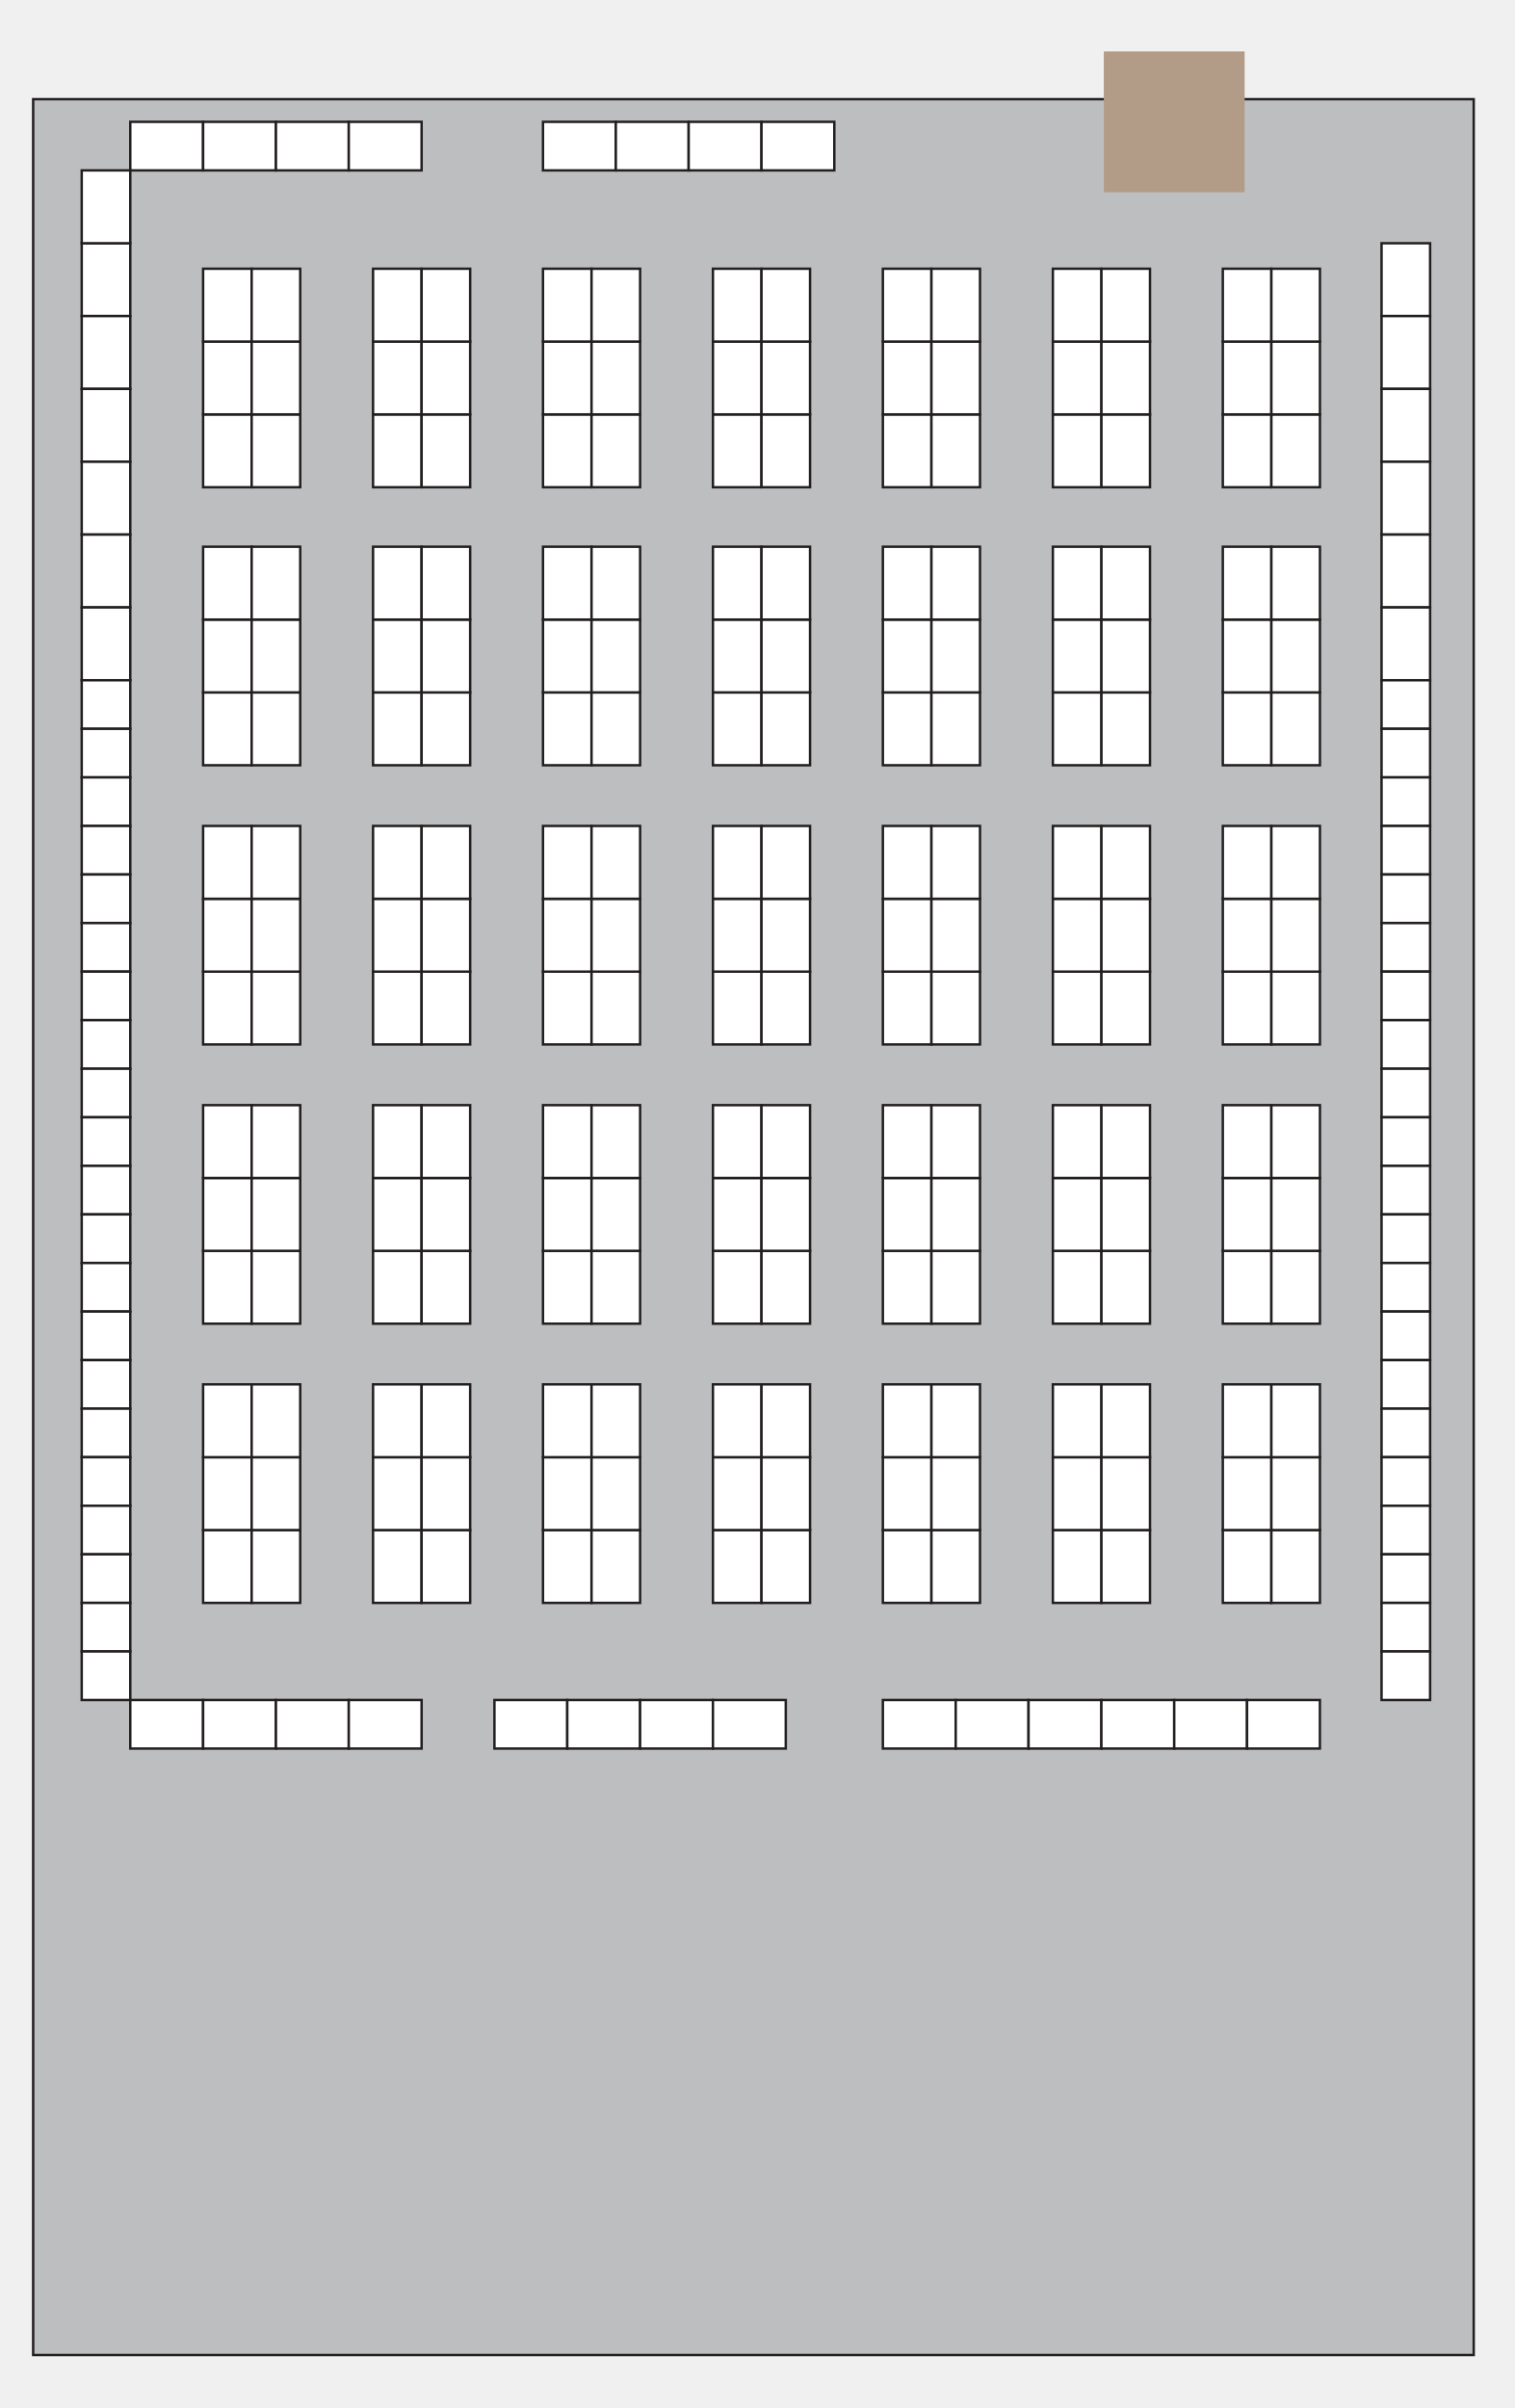
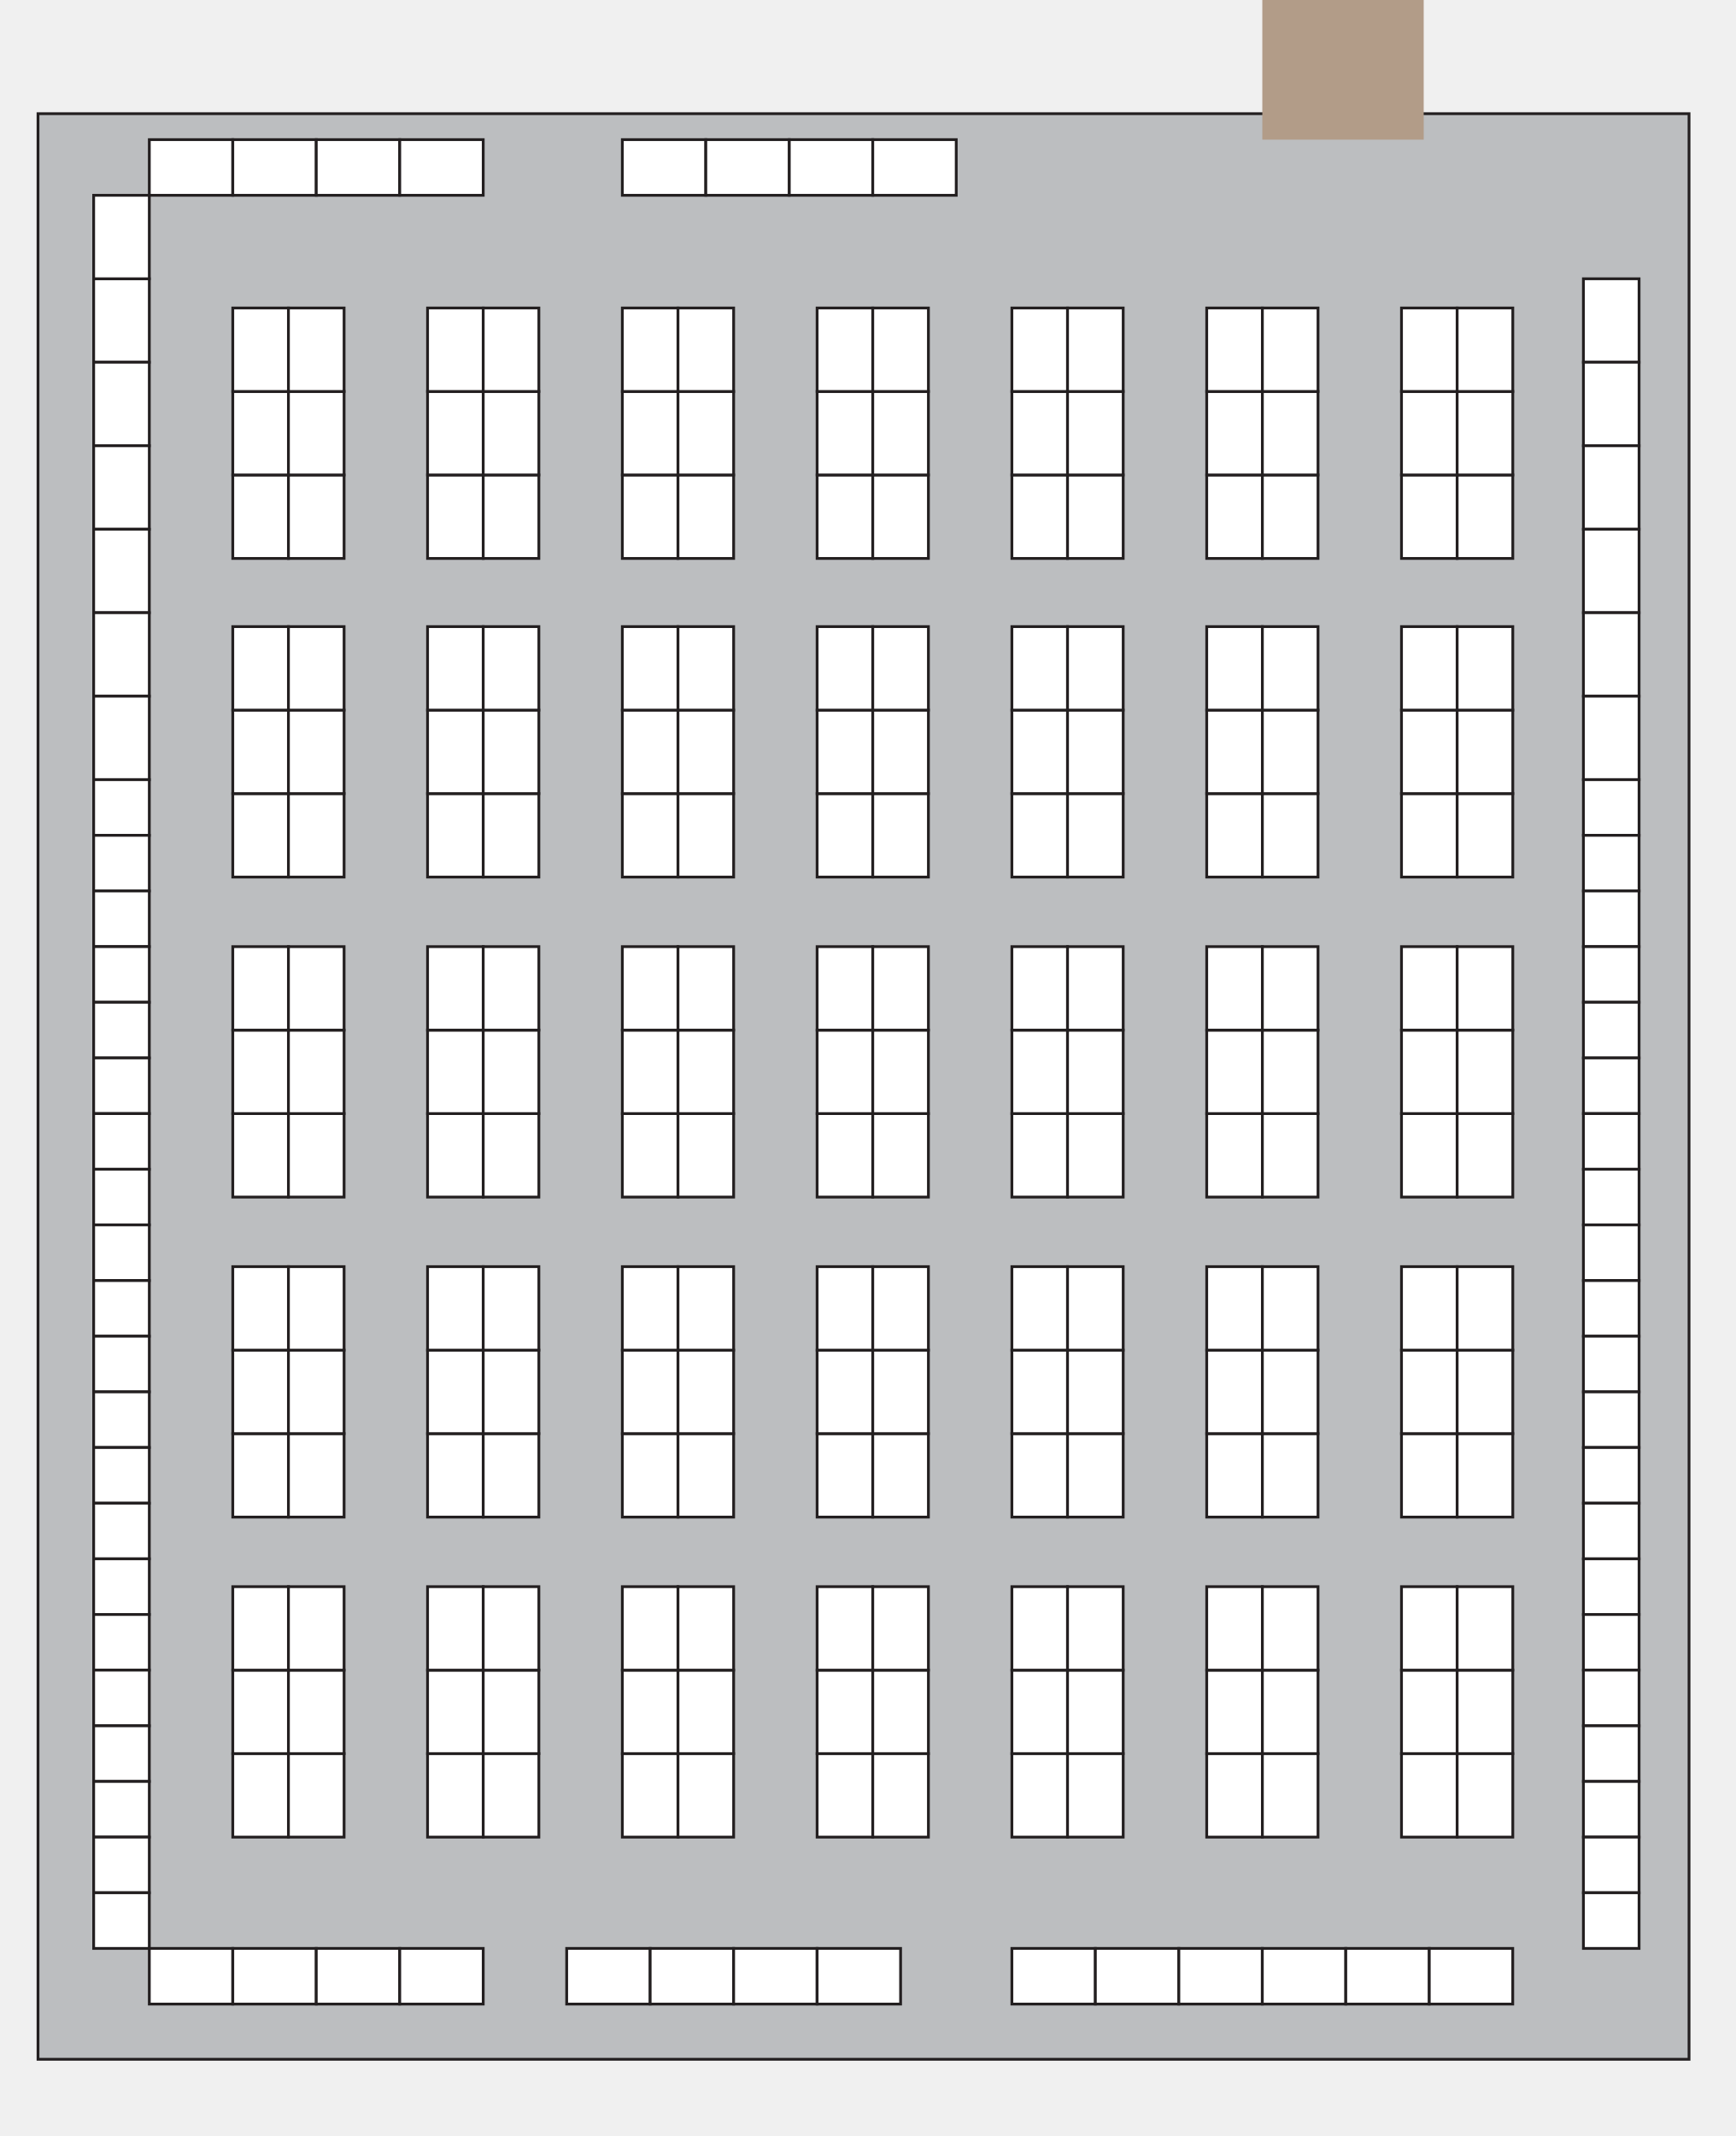
- <svg xmlns="http://www.w3.org/2000/svg" viewBox="0 0 623.87 991.78">
+ <svg xmlns="http://www.w3.org/2000/svg" viewBox="0 0 623.87 767.59">
  <defs>
    <style>
      .cls-1 {
        fill: #bcbec0;
      }

      .cls-1, .cls-2 {
        stroke: #231f20;
        stroke-miterlimit: 10;
      }

      .cls-2 {
        fill: #fff;
      }

      .cls-3 {
        fill: #b29c88;
      }
    </style>
  </defs>
  <g id="BG">
-     <rect class="cls-1" x="13.66" y="40.85" width="593.36" height="929.11" />
+     <rect class="cls-1" x="13.66" y="40.85" width="593.36" height="699.17" />
  </g>
  <g id="Booths">
-     <rect class="cls-2" x="33.66" y="100.18" width="20" height="30" />
-     <rect class="cls-2" x="33.66" y="130.18" width="20" height="30" />
-     <rect class="cls-2" x="33.66" y="160.18" width="20" height="30" />
-     <rect class="cls-2" x="33.66" y="190.18" width="20" height="30" />
-     <rect class="cls-2" x="33.66" y="220.18" width="20" height="30" />
-     <rect class="cls-2" x="33.66" y="250.18" width="20" height="30" />
-     <rect class="cls-2" x="33.66" y="280.18" width="20" height="20" />
-     <rect class="cls-2" x="33.66" y="300.18" width="20" height="20" />
-     <rect class="cls-2" x="33.66" y="320.18" width="20" height="20" />
-     <rect class="cls-2" x="33.66" y="340.18" width="20" height="20" />
-     <rect class="cls-2" x="33.66" y="360.18" width="20" height="20" />
-     <rect class="cls-2" x="33.66" y="380.18" width="20" height="20" />
-     <rect class="cls-2" x="33.66" y="400.18" width="20" height="20" />
-     <rect class="cls-2" x="33.66" y="420.18" width="20" height="20" />
-     <rect class="cls-2" x="33.66" y="440.18" width="20" height="20" />
-     <rect class="cls-2" x="33.66" y="460.18" width="20" height="20" />
-     <rect class="cls-2" x="33.66" y="480.18" width="20" height="20" />
-     <rect class="cls-2" x="33.66" y="500.18" width="20" height="20" />
-     <rect class="cls-2" x="33.66" y="520.18" width="20" height="20" />
-     <rect class="cls-2" x="33.66" y="540.18" width="20" height="20" />
-     <rect class="cls-2" x="33.66" y="560.18" width="20" height="20" />
-     <rect class="cls-2" x="33.66" y="580.18" width="20" height="20" />
-     <rect class="cls-2" x="33.66" y="600.18" width="20" height="20" />
-     <rect class="cls-2" x="33.66" y="620.18" width="20" height="20" />
-     <rect class="cls-2" x="33.66" y="640.18" width="20" height="20" />
-     <rect class="cls-2" x="33.66" y="660.18" width="20" height="20" />
-     <rect class="cls-2" x="33.66" y="680.18" width="20" height="20" />
-     <rect class="cls-2" x="53.66" y="50.18" width="30" height="20" />
-     <rect class="cls-2" x="83.66" y="50.18" width="30" height="20" />
-     <rect class="cls-2" x="113.66" y="50.18" width="30" height="20" />
-     <rect class="cls-2" x="143.66" y="50.18" width="30" height="20" />
-     <rect class="cls-2" x="83.66" y="630.18" width="20" height="30" />
-     <rect class="cls-2" x="53.66" y="700.18" width="30" height="20" />
-     <rect class="cls-2" x="83.66" y="700.18" width="30" height="20" />
-     <rect class="cls-2" x="113.66" y="700.18" width="30" height="20" />
-     <rect class="cls-2" x="143.66" y="700.18" width="30" height="20" />
-     <rect class="cls-2" x="103.66" y="630.18" width="20" height="30" />
-     <rect class="cls-2" x="83.66" y="600.18" width="20" height="30" />
-     <rect class="cls-2" x="103.66" y="600.18" width="20" height="30" />
-     <rect class="cls-2" x="83.66" y="570.18" width="20" height="30" />
-     <rect class="cls-2" x="103.66" y="570.18" width="20" height="30" />
-     <rect class="cls-2" x="83.66" y="515.18" width="20" height="30" />
-     <rect class="cls-2" x="103.66" y="515.18" width="20" height="30" />
-     <rect class="cls-2" x="83.66" y="485.18" width="20" height="30" />
-     <rect class="cls-2" x="103.66" y="485.18" width="20" height="30" />
-     <rect class="cls-2" x="83.66" y="455.18" width="20" height="30" />
-     <rect class="cls-2" x="103.66" y="455.18" width="20" height="30" />
-     <rect class="cls-2" x="83.66" y="400.18" width="20" height="30" />
-     <rect class="cls-2" x="103.66" y="400.18" width="20" height="30" />
-     <rect class="cls-2" x="83.66" y="370.18" width="20" height="30" />
-     <rect class="cls-2" x="103.66" y="370.18" width="20" height="30" />
-     <rect class="cls-2" x="83.66" y="340.18" width="20" height="30" />
-     <rect class="cls-2" x="103.66" y="340.18" width="20" height="30" />
-     <rect class="cls-2" x="83.66" y="285.18" width="20" height="30" />
-     <rect class="cls-2" x="103.66" y="285.18" width="20" height="30" />
-     <rect class="cls-2" x="83.66" y="255.18" width="20" height="30" />
-     <rect class="cls-2" x="103.66" y="255.18" width="20" height="30" />
-     <rect class="cls-2" x="83.66" y="225.18" width="20" height="30" />
-     <rect class="cls-2" x="103.66" y="225.18" width="20" height="30" />
-     <rect class="cls-2" x="83.66" y="170.68" width="20" height="30" />
-     <rect class="cls-2" x="103.66" y="170.68" width="20" height="30" />
-     <rect class="cls-2" x="83.66" y="140.68" width="20" height="30" />
-     <rect class="cls-2" x="103.66" y="140.68" width="20" height="30" />
-     <rect class="cls-2" x="83.66" y="110.68" width="20" height="30" />
-     <rect class="cls-2" x="103.66" y="110.68" width="20" height="30" />
-     <rect class="cls-2" x="33.66" y="70.18" width="20" height="30" />
-     <rect class="cls-2" x="153.66" y="630.18" width="20" height="30" />
-     <rect class="cls-2" x="173.66" y="630.18" width="20" height="30" />
-     <rect class="cls-2" x="153.66" y="600.18" width="20" height="30" />
-     <rect class="cls-2" x="173.66" y="600.18" width="20" height="30" />
-     <rect class="cls-2" x="153.66" y="570.18" width="20" height="30" />
-     <rect class="cls-2" x="173.66" y="570.18" width="20" height="30" />
-     <rect class="cls-2" x="153.66" y="515.18" width="20" height="30" />
-     <rect class="cls-2" x="173.66" y="515.18" width="20" height="30" />
-     <rect class="cls-2" x="153.66" y="485.18" width="20" height="30" />
-     <rect class="cls-2" x="173.66" y="485.18" width="20" height="30" />
-     <rect class="cls-2" x="153.66" y="455.18" width="20" height="30" />
-     <rect class="cls-2" x="173.66" y="455.18" width="20" height="30" />
-     <rect class="cls-2" x="153.66" y="400.18" width="20" height="30" />
-     <rect class="cls-2" x="173.66" y="400.18" width="20" height="30" />
-     <rect class="cls-2" x="153.66" y="370.18" width="20" height="30" />
-     <rect class="cls-2" x="173.66" y="370.18" width="20" height="30" />
-     <rect class="cls-2" x="153.66" y="340.18" width="20" height="30" />
-     <rect class="cls-2" x="173.66" y="340.18" width="20" height="30" />
-     <rect class="cls-2" x="153.66" y="285.18" width="20" height="30" />
-     <rect class="cls-2" x="173.66" y="285.18" width="20" height="30" />
-     <rect class="cls-2" x="153.66" y="255.18" width="20" height="30" />
-     <rect class="cls-2" x="173.66" y="255.18" width="20" height="30" />
-     <rect class="cls-2" x="153.66" y="225.18" width="20" height="30" />
-     <rect class="cls-2" x="173.66" y="225.18" width="20" height="30" />
-     <rect class="cls-2" x="153.66" y="170.68" width="20" height="30" />
-     <rect class="cls-2" x="173.66" y="170.68" width="20" height="30" />
-     <rect class="cls-2" x="153.66" y="140.68" width="20" height="30" />
-     <rect class="cls-2" x="173.66" y="140.68" width="20" height="30" />
-     <rect class="cls-2" x="153.66" y="110.68" width="20" height="30" />
-     <rect class="cls-2" x="173.66" y="110.68" width="20" height="30" />
-     <rect class="cls-2" x="223.66" y="630.18" width="20" height="30" />
-     <rect class="cls-2" x="243.66" y="630.18" width="20" height="30" />
-     <rect class="cls-2" x="223.66" y="600.18" width="20" height="30" />
-     <rect class="cls-2" x="243.66" y="600.18" width="20" height="30" />
-     <rect class="cls-2" x="223.66" y="570.18" width="20" height="30" />
-     <rect class="cls-2" x="243.66" y="570.18" width="20" height="30" />
-     <rect class="cls-2" x="223.66" y="515.18" width="20" height="30" />
-     <rect class="cls-2" x="243.66" y="515.18" width="20" height="30" />
-     <rect class="cls-2" x="223.66" y="485.18" width="20" height="30" />
-     <rect class="cls-2" x="243.66" y="485.18" width="20" height="30" />
-     <rect class="cls-2" x="223.66" y="455.18" width="20" height="30" />
-     <rect class="cls-2" x="243.66" y="455.18" width="20" height="30" />
-     <rect class="cls-2" x="223.66" y="400.18" width="20" height="30" />
-     <rect class="cls-2" x="243.66" y="400.18" width="20" height="30" />
-     <rect class="cls-2" x="223.66" y="370.18" width="20" height="30" />
-     <rect class="cls-2" x="243.66" y="370.18" width="20" height="30" />
-     <rect class="cls-2" x="223.66" y="340.18" width="20" height="30" />
-     <rect class="cls-2" x="243.66" y="340.18" width="20" height="30" />
-     <rect class="cls-2" x="223.66" y="285.18" width="20" height="30" />
-     <rect class="cls-2" x="243.66" y="285.18" width="20" height="30" />
-     <rect class="cls-2" x="223.66" y="255.18" width="20" height="30" />
-     <rect class="cls-2" x="243.66" y="255.18" width="20" height="30" />
-     <rect class="cls-2" x="223.66" y="225.18" width="20" height="30" />
-     <rect class="cls-2" x="243.66" y="225.18" width="20" height="30" />
-     <rect class="cls-2" x="223.66" y="170.68" width="20" height="30" />
-     <rect class="cls-2" x="243.66" y="170.68" width="20" height="30" />
-     <rect class="cls-2" x="223.66" y="140.68" width="20" height="30" />
-     <rect class="cls-2" x="243.66" y="140.68" width="20" height="30" />
-     <rect class="cls-2" x="223.66" y="110.68" width="20" height="30" />
-     <rect class="cls-2" x="243.66" y="110.68" width="20" height="30" />
-     <rect class="cls-2" x="293.66" y="630.18" width="20" height="30" />
-     <rect class="cls-2" x="313.66" y="630.18" width="20" height="30" />
-     <rect class="cls-2" x="293.66" y="600.18" width="20" height="30" />
-     <rect class="cls-2" x="313.66" y="600.18" width="20" height="30" />
-     <rect class="cls-2" x="293.66" y="570.18" width="20" height="30" />
-     <rect class="cls-2" x="313.66" y="570.18" width="20" height="30" />
-     <rect class="cls-2" x="293.66" y="515.18" width="20" height="30" />
-     <rect class="cls-2" x="313.66" y="515.18" width="20" height="30" />
-     <rect class="cls-2" x="293.66" y="485.18" width="20" height="30" />
-     <rect class="cls-2" x="313.66" y="485.18" width="20" height="30" />
-     <rect class="cls-2" x="293.66" y="455.18" width="20" height="30" />
-     <rect class="cls-2" x="313.66" y="455.18" width="20" height="30" />
-     <rect class="cls-2" x="293.66" y="400.18" width="20" height="30" />
-     <rect class="cls-2" x="313.66" y="400.18" width="20" height="30" />
-     <rect class="cls-2" x="293.66" y="370.18" width="20" height="30" />
-     <rect class="cls-2" x="313.66" y="370.18" width="20" height="30" />
-     <rect class="cls-2" x="293.66" y="340.18" width="20" height="30" />
-     <rect class="cls-2" x="313.66" y="340.18" width="20" height="30" />
-     <rect class="cls-2" x="293.66" y="285.18" width="20" height="30" />
-     <rect class="cls-2" x="313.66" y="285.18" width="20" height="30" />
-     <rect class="cls-2" x="293.66" y="255.18" width="20" height="30" />
-     <rect class="cls-2" x="313.66" y="255.18" width="20" height="30" />
-     <rect class="cls-2" x="293.66" y="225.18" width="20" height="30" />
-     <rect class="cls-2" x="313.66" y="225.18" width="20" height="30" />
-     <rect class="cls-2" x="293.66" y="170.68" width="20" height="30" />
-     <rect class="cls-2" x="313.66" y="170.68" width="20" height="30" />
-     <rect class="cls-2" x="293.66" y="140.68" width="20" height="30" />
-     <rect class="cls-2" x="313.66" y="140.68" width="20" height="30" />
-     <rect class="cls-2" x="293.66" y="110.68" width="20" height="30" />
-     <rect class="cls-2" x="313.66" y="110.68" width="20" height="30" />
-     <rect class="cls-2" x="363.66" y="630.18" width="20" height="30" />
-     <rect class="cls-2" x="383.66" y="630.18" width="20" height="30" />
-     <rect class="cls-2" x="363.66" y="600.18" width="20" height="30" />
-     <rect class="cls-2" x="383.66" y="600.18" width="20" height="30" />
-     <rect class="cls-2" x="363.66" y="570.18" width="20" height="30" />
-     <rect class="cls-2" x="383.66" y="570.18" width="20" height="30" />
-     <rect class="cls-2" x="363.66" y="515.18" width="20" height="30" />
-     <rect class="cls-2" x="383.66" y="515.18" width="20" height="30" />
-     <rect class="cls-2" x="363.66" y="485.18" width="20" height="30" />
-     <rect class="cls-2" x="383.66" y="485.18" width="20" height="30" />
-     <rect class="cls-2" x="363.66" y="455.18" width="20" height="30" />
-     <rect class="cls-2" x="383.66" y="455.18" width="20" height="30" />
-     <rect class="cls-2" x="363.66" y="400.18" width="20" height="30" />
-     <rect class="cls-2" x="383.66" y="400.18" width="20" height="30" />
-     <rect class="cls-2" x="363.66" y="370.18" width="20" height="30" />
-     <rect class="cls-2" x="383.66" y="370.18" width="20" height="30" />
-     <rect class="cls-2" x="363.66" y="340.18" width="20" height="30" />
-     <rect class="cls-2" x="383.66" y="340.18" width="20" height="30" />
-     <rect class="cls-2" x="363.66" y="285.18" width="20" height="30" />
-     <rect class="cls-2" x="383.66" y="285.18" width="20" height="30" />
-     <rect class="cls-2" x="363.66" y="255.18" width="20" height="30" />
-     <rect class="cls-2" x="383.66" y="255.18" width="20" height="30" />
-     <rect class="cls-2" x="363.66" y="225.18" width="20" height="30" />
-     <rect class="cls-2" x="383.66" y="225.18" width="20" height="30" />
-     <rect class="cls-2" x="363.66" y="170.68" width="20" height="30" />
-     <rect class="cls-2" x="383.66" y="170.68" width="20" height="30" />
-     <rect class="cls-2" x="363.66" y="140.68" width="20" height="30" />
-     <rect class="cls-2" x="383.66" y="140.68" width="20" height="30" />
-     <rect class="cls-2" x="363.66" y="110.68" width="20" height="30" />
-     <rect class="cls-2" x="383.66" y="110.68" width="20" height="30" />
-     <rect class="cls-2" x="433.68" y="630.18" width="20" height="30" />
-     <rect class="cls-2" x="453.68" y="630.18" width="20" height="30" />
-     <rect class="cls-2" x="433.68" y="600.18" width="20" height="30" />
-     <rect class="cls-2" x="453.68" y="600.18" width="20" height="30" />
-     <rect class="cls-2" x="433.68" y="570.18" width="20" height="30" />
-     <rect class="cls-2" x="453.68" y="570.18" width="20" height="30" />
-     <rect class="cls-2" x="433.68" y="515.18" width="20" height="30" />
-     <rect class="cls-2" x="453.68" y="515.18" width="20" height="30" />
-     <rect class="cls-2" x="433.68" y="485.18" width="20" height="30" />
-     <rect class="cls-2" x="453.68" y="485.18" width="20" height="30" />
-     <rect class="cls-2" x="433.68" y="455.18" width="20" height="30" />
-     <rect class="cls-2" x="453.68" y="455.18" width="20" height="30" />
-     <rect class="cls-2" x="433.68" y="400.18" width="20" height="30" />
-     <rect class="cls-2" x="453.68" y="400.18" width="20" height="30" />
-     <rect class="cls-2" x="433.68" y="370.18" width="20" height="30" />
-     <rect class="cls-2" x="453.68" y="370.18" width="20" height="30" />
-     <rect class="cls-2" x="433.68" y="340.18" width="20" height="30" />
-     <rect class="cls-2" x="453.68" y="340.18" width="20" height="30" />
-     <rect class="cls-2" x="433.68" y="285.18" width="20" height="30" />
-     <rect class="cls-2" x="453.68" y="285.18" width="20" height="30" />
-     <rect class="cls-2" x="433.68" y="255.18" width="20" height="30" />
-     <rect class="cls-2" x="453.68" y="255.18" width="20" height="30" />
-     <rect class="cls-2" x="433.68" y="225.18" width="20" height="30" />
-     <rect class="cls-2" x="453.68" y="225.18" width="20" height="30" />
-     <rect class="cls-2" x="433.68" y="170.68" width="20" height="30" />
-     <rect class="cls-2" x="453.68" y="170.68" width="20" height="30" />
-     <rect class="cls-2" x="433.68" y="140.68" width="20" height="30" />
-     <rect class="cls-2" x="453.68" y="140.68" width="20" height="30" />
-     <rect class="cls-2" x="433.68" y="110.68" width="20" height="30" />
-     <rect class="cls-2" x="453.68" y="110.68" width="20" height="30" />
-     <rect class="cls-2" x="503.68" y="630.18" width="20" height="30" />
-     <rect class="cls-2" x="523.68" y="630.18" width="20" height="30" />
-     <rect class="cls-2" x="503.68" y="600.18" width="20" height="30" />
-     <rect class="cls-2" x="523.68" y="600.18" width="20" height="30" />
-     <rect class="cls-2" x="503.68" y="570.18" width="20" height="30" />
-     <rect class="cls-2" x="523.68" y="570.18" width="20" height="30" />
-     <rect class="cls-2" x="503.68" y="515.18" width="20" height="30" />
-     <rect class="cls-2" x="523.68" y="515.18" width="20" height="30" />
-     <rect class="cls-2" x="503.68" y="485.18" width="20" height="30" />
-     <rect class="cls-2" x="523.68" y="485.18" width="20" height="30" />
-     <rect class="cls-2" x="503.68" y="455.18" width="20" height="30" />
-     <rect class="cls-2" x="523.68" y="455.18" width="20" height="30" />
-     <rect class="cls-2" x="503.68" y="400.18" width="20" height="30" />
-     <rect class="cls-2" x="523.68" y="400.18" width="20" height="30" />
-     <rect class="cls-2" x="503.68" y="370.18" width="20" height="30" />
-     <rect class="cls-2" x="523.68" y="370.18" width="20" height="30" />
-     <rect class="cls-2" x="503.68" y="340.18" width="20" height="30" />
-     <rect class="cls-2" x="523.68" y="340.18" width="20" height="30" />
-     <rect class="cls-2" x="503.68" y="285.18" width="20" height="30" />
-     <rect class="cls-2" x="523.68" y="285.18" width="20" height="30" />
-     <rect class="cls-2" x="503.68" y="255.18" width="20" height="30" />
-     <rect class="cls-2" x="523.68" y="255.18" width="20" height="30" />
-     <rect class="cls-2" x="503.68" y="225.18" width="20" height="30" />
-     <rect class="cls-2" x="523.68" y="225.18" width="20" height="30" />
-     <rect class="cls-2" x="503.68" y="170.68" width="20" height="30" />
-     <rect class="cls-2" x="523.68" y="170.68" width="20" height="30" />
-     <rect class="cls-2" x="503.68" y="140.68" width="20" height="30" />
-     <rect class="cls-2" x="523.68" y="140.68" width="20" height="30" />
-     <rect class="cls-2" x="503.68" y="110.68" width="20" height="30" />
-     <rect class="cls-2" x="523.68" y="110.68" width="20" height="30" />
-     <rect class="cls-2" x="569.06" y="100.18" width="20" height="30" />
-     <rect class="cls-2" x="569.06" y="130.18" width="20" height="30" />
-     <rect class="cls-2" x="569.06" y="160.18" width="20" height="30" />
-     <rect class="cls-2" x="569.06" y="190.18" width="20" height="30" />
-     <rect class="cls-2" x="569.06" y="220.18" width="20" height="30" />
-     <rect class="cls-2" x="569.06" y="250.18" width="20" height="30" />
-     <rect class="cls-2" x="569.06" y="280.18" width="20" height="20" />
-     <rect class="cls-2" x="569.06" y="300.18" width="20" height="20" />
-     <rect class="cls-2" x="569.06" y="320.18" width="20" height="20" />
-     <rect class="cls-2" x="569.06" y="340.18" width="20" height="20" />
-     <rect class="cls-2" x="569.06" y="360.18" width="20" height="20" />
-     <rect class="cls-2" x="569.06" y="380.18" width="20" height="20" />
-     <rect class="cls-2" x="569.06" y="400.18" width="20" height="20" />
-     <rect class="cls-2" x="569.06" y="420.18" width="20" height="20" />
-     <rect class="cls-2" x="569.06" y="440.18" width="20" height="20" />
-     <rect class="cls-2" x="569.06" y="460.18" width="20" height="20" />
-     <rect class="cls-2" x="569.06" y="480.18" width="20" height="20" />
-     <rect class="cls-2" x="569.06" y="500.18" width="20" height="20" />
-     <rect class="cls-2" x="569.06" y="520.18" width="20" height="20" />
-     <rect class="cls-2" x="569.06" y="540.18" width="20" height="20" />
-     <rect class="cls-2" x="569.06" y="560.18" width="20" height="20" />
-     <rect class="cls-2" x="569.06" y="580.18" width="20" height="20" />
-     <rect class="cls-2" x="569.06" y="600.18" width="20" height="20" />
-     <rect class="cls-2" x="569.06" y="620.18" width="20" height="20" />
-     <rect class="cls-2" x="569.06" y="640.18" width="20" height="20" />
-     <rect class="cls-2" x="569.06" y="660.18" width="20" height="20" />
-     <rect class="cls-2" x="569.06" y="680.18" width="20" height="20" />
-     <rect class="cls-2" x="203.66" y="700.18" width="30" height="20" />
-     <rect class="cls-2" x="233.66" y="700.18" width="30" height="20" />
-     <rect class="cls-2" x="263.66" y="700.18" width="30" height="20" />
-     <rect class="cls-2" x="293.66" y="700.18" width="30" height="20" />
-     <rect class="cls-2" x="363.66" y="700.18" width="30" height="20" />
-     <rect class="cls-2" x="393.66" y="700.18" width="30" height="20" />
-     <rect class="cls-2" x="423.66" y="700.18" width="30" height="20" />
-     <rect class="cls-2" x="453.66" y="700.18" width="30" height="20" />
-     <rect class="cls-2" x="483.66" y="700.18" width="30" height="20" />
-     <rect class="cls-2" x="513.66" y="700.18" width="30" height="20" />
-     <rect class="cls-2" x="223.66" y="50.18" width="30" height="20" />
-     <rect class="cls-2" x="253.66" y="50.18" width="30" height="20" />
-     <rect class="cls-2" x="283.66" y="50.18" width="30" height="20" />
-     <rect class="cls-2" x="313.66" y="50.18" width="30" height="20" />
+     <rect id="bh6" class="cls-2" x="33.66" y="100.18" width="20" height="30" />
+     <rect id="bh8" class="cls-2" x="33.66" y="130.18" width="20" height="30" />
+     <rect id="bh10" class="cls-2" x="33.66" y="160.18" width="20" height="30" />
+     <rect id="bh12" class="cls-2" x="33.66" y="190.18" width="20" height="30" />
+     <rect id="bh14" class="cls-2" x="33.66" y="220.18" width="20" height="30" />
+     <rect id="bh16" class="cls-2" x="33.66" y="250.18" width="20" height="30" />
+     <rect id="bh18" class="cls-2" x="33.66" y="280.18" width="20" height="20" />
+     <rect id="bh20" class="cls-2" x="33.66" y="300.18" width="20" height="20" />
+     <rect id="bh22" class="cls-2" x="33.66" y="320.18" width="20" height="20" />
+     <rect id="bh24" class="cls-2" x="33.66" y="340.18" width="20" height="20" />
+     <rect id="bh26" class="cls-2" x="33.66" y="360.18" width="20" height="20" />
+     <rect id="bh28" class="cls-2" x="33.66" y="380.18" width="20" height="20" />
+     <rect id="bh30" class="cls-2" x="33.66" y="400.18" width="20" height="20" />
+     <rect id="bh32" class="cls-2" x="33.66" y="420.18" width="20" height="20" />
+     <rect id="bh34" class="cls-2" x="33.66" y="440.18" width="20" height="20" />
+     <rect id="bh36" class="cls-2" x="33.66" y="460.18" width="20" height="20" />
+     <rect id="bh38" class="cls-2" x="33.66" y="480.18" width="20" height="20" />
+     <rect id="bh40" class="cls-2" x="33.66" y="500.18" width="20" height="20" />
+     <rect id="bh42" class="cls-2" x="33.66" y="520.18" width="20" height="20" />
+     <rect id="bh44" class="cls-2" x="33.66" y="540.18" width="20" height="20" />
+     <rect id="bh46" class="cls-2" x="33.66" y="560.18" width="20" height="20" />
+     <rect id="bh48" class="cls-2" x="33.66" y="580.18" width="20" height="20" />
+     <rect id="bh50" class="cls-2" x="33.66" y="600.18" width="20" height="20" />
+     <rect id="bh52" class="cls-2" x="33.66" y="620.18" width="20" height="20" />
+     <rect id="bh54" class="cls-2" x="33.66" y="640.18" width="20" height="20" />
+     <rect id="bh56" class="cls-2" x="33.66" y="660.18" width="20" height="20" />
+     <rect id="bh58" class="cls-2" x="33.66" y="680.18" width="20" height="20" />
+     <rect id="bh2" class="cls-2" x="53.66" y="50.18" width="30" height="20" />
+     <rect id="bh1" class="cls-2" x="83.66" y="50.18" width="30" height="20" />
+     <rect id="bg2" class="cls-2" x="113.66" y="50.18" width="30" height="20" />
+     <rect id="bg1" class="cls-2" x="143.66" y="50.18" width="30" height="20" />
+     <rect id="bh31" class="cls-2" x="83.66" y="630.18" width="20" height="30" />
+     <rect id="bh34-2" data-name="bh34" class="cls-2" x="53.66" y="700.18" width="30" height="20" />
+     <rect id="bh33" class="cls-2" x="83.66" y="700.18" width="30" height="20" />
+     <rect id="bg34" class="cls-2" x="113.66" y="700.18" width="30" height="20" />
+     <rect id="bg33" class="cls-2" x="143.66" y="700.18" width="30" height="20" />
+     <rect id="bg32" class="cls-2" x="103.66" y="630.18" width="20" height="30" />
+     <rect id="bh29" class="cls-2" x="83.66" y="600.18" width="20" height="30" />
+     <rect id="bg30" class="cls-2" x="103.66" y="600.18" width="20" height="30" />
+     <rect id="bh27" class="cls-2" x="83.66" y="570.18" width="20" height="30" />
+     <rect id="bg28" class="cls-2" x="103.66" y="570.18" width="20" height="30" />
+     <rect id="bh25" class="cls-2" x="83.66" y="515.18" width="20" height="30" />
+     <rect id="bg26" class="cls-2" x="103.66" y="515.18" width="20" height="30" />
+     <rect id="bh23" class="cls-2" x="83.66" y="485.18" width="20" height="30" />
+     <rect id="bg24" class="cls-2" x="103.66" y="485.18" width="20" height="30" />
+     <rect id="bh21" class="cls-2" x="83.66" y="455.18" width="20" height="30" />
+     <rect id="bg22" class="cls-2" x="103.66" y="455.18" width="20" height="30" />
+     <rect id="bh19" class="cls-2" x="83.66" y="400.18" width="20" height="30" />
+     <rect id="bg20" class="cls-2" x="103.66" y="400.18" width="20" height="30" />
+     <rect id="bh17" class="cls-2" x="83.66" y="370.18" width="20" height="30" />
+     <rect id="bg18" class="cls-2" x="103.66" y="370.18" width="20" height="30" />
+     <rect id="bh15" class="cls-2" x="83.66" y="340.18" width="20" height="30" />
+     <rect id="bg16" class="cls-2" x="103.66" y="340.18" width="20" height="30" />
+     <rect id="bh13" class="cls-2" x="83.66" y="285.18" width="20" height="30" />
+     <rect id="bg14" class="cls-2" x="103.66" y="285.18" width="20" height="30" />
+     <rect id="bh11" class="cls-2" x="83.66" y="255.18" width="20" height="30" />
+     <rect id="bg12" class="cls-2" x="103.66" y="255.18" width="20" height="30" />
+     <rect id="bh9" class="cls-2" x="83.66" y="225.18" width="20" height="30" />
+     <rect id="bg10" class="cls-2" x="103.66" y="225.18" width="20" height="30" />
+     <rect id="bh7" class="cls-2" x="83.66" y="170.68" width="20" height="30" />
+     <rect id="bg8" class="cls-2" x="103.66" y="170.68" width="20" height="30" />
+     <rect id="bh5" class="cls-2" x="83.66" y="140.68" width="20" height="30" />
+     <rect id="bg6" class="cls-2" x="103.66" y="140.68" width="20" height="30" />
+     <rect id="bh3" class="cls-2" x="83.66" y="110.68" width="20" height="30" />
+     <rect id="bg4" class="cls-2" x="103.66" y="110.68" width="20" height="30" />
+     <rect id="bh4" class="cls-2" x="33.66" y="70.18" width="20" height="30" />
+     <rect id="bg31" class="cls-2" x="153.66" y="630.18" width="20" height="30" />
+     <rect id="bf30" class="cls-2" x="173.66" y="630.18" width="20" height="30" />
+     <rect id="bg29" class="cls-2" x="153.66" y="600.18" width="20" height="30" />
+     <rect id="bf28" class="cls-2" x="173.66" y="600.18" width="20" height="30" />
+     <rect id="bg27" class="cls-2" x="153.66" y="570.18" width="20" height="30" />
+     <rect id="bf26" class="cls-2" x="173.66" y="570.18" width="20" height="30" />
+     <rect id="bg25" class="cls-2" x="153.66" y="515.18" width="20" height="30" />
+     <rect id="bf24" class="cls-2" x="173.66" y="515.18" width="20" height="30" />
+     <rect id="bg23" class="cls-2" x="153.66" y="485.18" width="20" height="30" />
+     <rect id="bf22" class="cls-2" x="173.66" y="485.18" width="20" height="30" />
+     <rect id="bg21" class="cls-2" x="153.66" y="455.18" width="20" height="30" />
+     <rect id="bf20" class="cls-2" x="173.66" y="455.18" width="20" height="30" />
+     <rect id="bg19" class="cls-2" x="153.66" y="400.18" width="20" height="30" />
+     <rect id="bf18" class="cls-2" x="173.66" y="400.18" width="20" height="30" />
+     <rect id="bg17" class="cls-2" x="153.66" y="370.18" width="20" height="30" />
+     <rect id="bf16" class="cls-2" x="173.66" y="370.18" width="20" height="30" />
+     <rect id="bg15" class="cls-2" x="153.66" y="340.18" width="20" height="30" />
+     <rect id="bf14" class="cls-2" x="173.66" y="340.18" width="20" height="30" />
+     <rect id="bg13" class="cls-2" x="153.66" y="285.18" width="20" height="30" />
+     <rect id="bf12" class="cls-2" x="173.66" y="285.18" width="20" height="30" />
+     <rect id="bg11" class="cls-2" x="153.66" y="255.18" width="20" height="30" />
+     <rect id="bf10" class="cls-2" x="173.66" y="255.18" width="20" height="30" />
+     <rect id="bg9" class="cls-2" x="153.66" y="225.18" width="20" height="30" />
+     <rect id="bf8" class="cls-2" x="173.66" y="225.18" width="20" height="30" />
+     <rect id="bg7" class="cls-2" x="153.66" y="170.68" width="20" height="30" />
+     <rect id="bf6" class="cls-2" x="173.66" y="170.68" width="20" height="30" />
+     <rect id="bg5" class="cls-2" x="153.66" y="140.68" width="20" height="30" />
+     <rect id="bf4" class="cls-2" x="173.66" y="140.68" width="20" height="30" />
+     <rect id="bg3" class="cls-2" x="153.66" y="110.68" width="20" height="30" />
+     <rect id="bf2" class="cls-2" x="173.66" y="110.68" width="20" height="30" />
+     <rect id="bf29" class="cls-2" x="223.66" y="630.18" width="20" height="30" />
+     <rect id="be32" class="cls-2" x="243.66" y="630.18" width="20" height="30" />
+     <rect id="bf27" class="cls-2" x="223.66" y="600.18" width="20" height="30" />
+     <rect id="be30" class="cls-2" x="243.66" y="600.18" width="20" height="30" />
+     <rect id="bf25" class="cls-2" x="223.66" y="570.18" width="20" height="30" />
+     <rect id="be28" class="cls-2" x="243.66" y="570.18" width="20" height="30" />
+     <rect id="bf23" class="cls-2" x="223.66" y="515.18" width="20" height="30" />
+     <rect id="be26" class="cls-2" x="243.66" y="515.18" width="20" height="30" />
+     <rect id="bf21" class="cls-2" x="223.66" y="485.18" width="20" height="30" />
+     <rect id="be24" class="cls-2" x="243.66" y="485.18" width="20" height="30" />
+     <rect id="bf19" class="cls-2" x="223.66" y="455.18" width="20" height="30" />
+     <rect id="be22" class="cls-2" x="243.66" y="455.18" width="20" height="30" />
+     <rect id="bf17" class="cls-2" x="223.66" y="400.18" width="20" height="30" />
+     <rect id="be20" class="cls-2" x="243.66" y="400.18" width="20" height="30" />
+     <rect id="bf15" class="cls-2" x="223.66" y="370.18" width="20" height="30" />
+     <rect id="be18" class="cls-2" x="243.66" y="370.18" width="20" height="30" />
+     <rect id="bf13" class="cls-2" x="223.66" y="340.18" width="20" height="30" />
+     <rect id="be16" class="cls-2" x="243.66" y="340.18" width="20" height="30" />
+     <rect id="bf11" class="cls-2" x="223.66" y="285.18" width="20" height="30" />
+     <rect id="be14" class="cls-2" x="243.66" y="285.18" width="20" height="30" />
+     <rect id="bf9" class="cls-2" x="223.66" y="255.18" width="20" height="30" />
+     <rect id="be12" class="cls-2" x="243.66" y="255.18" width="20" height="30" />
+     <rect id="bf7" class="cls-2" x="223.66" y="225.18" width="20" height="30" />
+     <rect id="be10" class="cls-2" x="243.66" y="225.18" width="20" height="30" />
+     <rect id="bf5" class="cls-2" x="223.66" y="170.68" width="20" height="30" />
+     <rect id="be8" class="cls-2" x="243.66" y="170.68" width="20" height="30" />
+     <rect id="bf3" class="cls-2" x="223.66" y="140.68" width="20" height="30" />
+     <rect id="be6" class="cls-2" x="243.66" y="140.68" width="20" height="30" />
+     <rect id="bf1" class="cls-2" x="223.66" y="110.68" width="20" height="30" />
+     <rect id="be4" class="cls-2" x="243.66" y="110.68" width="20" height="30" />
+     <rect id="be31" class="cls-2" x="293.66" y="630.18" width="20" height="30" />
+     <rect id="bd32" class="cls-2" x="313.66" y="630.18" width="20" height="30" />
+     <rect id="be29" class="cls-2" x="293.66" y="600.18" width="20" height="30" />
+     <rect id="bd30" class="cls-2" x="313.66" y="600.18" width="20" height="30" />
+     <rect id="be27" class="cls-2" x="293.66" y="570.18" width="20" height="30" />
+     <rect id="bd28" class="cls-2" x="313.66" y="570.18" width="20" height="30" />
+     <rect id="be25" class="cls-2" x="293.66" y="515.18" width="20" height="30" />
+     <rect id="bd26" class="cls-2" x="313.66" y="515.18" width="20" height="30" />
+     <rect id="be23" class="cls-2" x="293.66" y="485.18" width="20" height="30" />
+     <rect id="bd24" class="cls-2" x="313.66" y="485.18" width="20" height="30" />
+     <rect id="be21" class="cls-2" x="293.66" y="455.18" width="20" height="30" />
+     <rect id="bd22" class="cls-2" x="313.66" y="455.18" width="20" height="30" />
+     <rect id="be19" class="cls-2" x="293.66" y="400.18" width="20" height="30" />
+     <rect id="bd20" class="cls-2" x="313.66" y="400.18" width="20" height="30" />
+     <rect id="be17" class="cls-2" x="293.66" y="370.18" width="20" height="30" />
+     <rect id="bd18" class="cls-2" x="313.66" y="370.18" width="20" height="30" />
+     <rect id="be15" class="cls-2" x="293.66" y="340.18" width="20" height="30" />
+     <rect id="bd16" class="cls-2" x="313.66" y="340.18" width="20" height="30" />
+     <rect id="be13" class="cls-2" x="293.66" y="285.18" width="20" height="30" />
+     <rect id="bd14" class="cls-2" x="313.66" y="285.18" width="20" height="30" />
+     <rect id="be11" class="cls-2" x="293.66" y="255.18" width="20" height="30" />
+     <rect id="bd12" class="cls-2" x="313.66" y="255.18" width="20" height="30" />
+     <rect id="be9" class="cls-2" x="293.66" y="225.18" width="20" height="30" />
+     <rect id="bd10" class="cls-2" x="313.66" y="225.18" width="20" height="30" />
+     <rect id="be7" class="cls-2" x="293.66" y="170.68" width="20" height="30" />
+     <rect id="bd8" class="cls-2" x="313.66" y="170.68" width="20" height="30" />
+     <rect id="be5" class="cls-2" x="293.66" y="140.68" width="20" height="30" />
+     <rect id="bd6" class="cls-2" x="313.66" y="140.68" width="20" height="30" />
+     <rect id="be3" class="cls-2" x="293.66" y="110.68" width="20" height="30" />
+     <rect id="bd4" class="cls-2" x="313.66" y="110.68" width="20" height="30" />
+     <rect id="bd31" class="cls-2" x="363.66" y="630.18" width="20" height="30" />
+     <rect id="bc30" class="cls-2" x="383.66" y="630.18" width="20" height="30" />
+     <rect id="bd29" class="cls-2" x="363.66" y="600.18" width="20" height="30" />
+     <rect id="bc28" class="cls-2" x="383.66" y="600.18" width="20" height="30" />
+     <rect id="bd27" class="cls-2" x="363.66" y="570.18" width="20" height="30" />
+     <rect id="bc26" class="cls-2" x="383.66" y="570.18" width="20" height="30" />
+     <rect id="bd25" class="cls-2" x="363.66" y="515.18" width="20" height="30" />
+     <rect id="bc24" class="cls-2" x="383.66" y="515.18" width="20" height="30" />
+     <rect id="bd23" class="cls-2" x="363.66" y="485.18" width="20" height="30" />
+     <rect id="bc22" class="cls-2" x="383.66" y="485.18" width="20" height="30" />
+     <rect id="bd21" class="cls-2" x="363.66" y="455.18" width="20" height="30" />
+     <rect id="bc20" class="cls-2" x="383.66" y="455.18" width="20" height="30" />
+     <rect id="bd19" class="cls-2" x="363.66" y="400.18" width="20" height="30" />
+     <rect id="bc18" class="cls-2" x="383.66" y="400.18" width="20" height="30" />
+     <rect id="bd17" class="cls-2" x="363.66" y="370.18" width="20" height="30" />
+     <rect id="bc16" class="cls-2" x="383.66" y="370.18" width="20" height="30" />
+     <rect id="bd15" class="cls-2" x="363.66" y="340.18" width="20" height="30" />
+     <rect id="bc14" class="cls-2" x="383.66" y="340.18" width="20" height="30" />
+     <rect id="bd13" class="cls-2" x="363.66" y="285.18" width="20" height="30" />
+     <rect id="bc12" class="cls-2" x="383.66" y="285.18" width="20" height="30" />
+     <rect id="bd11" class="cls-2" x="363.66" y="255.18" width="20" height="30" />
+     <rect id="bc10" class="cls-2" x="383.66" y="255.18" width="20" height="30" />
+     <rect id="bd9" class="cls-2" x="363.66" y="225.18" width="20" height="30" />
+     <rect id="bc8" class="cls-2" x="383.66" y="225.18" width="20" height="30" />
+     <rect id="bd7" class="cls-2" x="363.66" y="170.68" width="20" height="30" />
+     <rect id="bc6" class="cls-2" x="383.66" y="170.68" width="20" height="30" />
+     <rect id="bd5" class="cls-2" x="363.66" y="140.68" width="20" height="30" />
+     <rect id="bc4" class="cls-2" x="383.66" y="140.68" width="20" height="30" />
+     <rect id="bd3" class="cls-2" x="363.66" y="110.68" width="20" height="30" />
+     <rect id="bc2" class="cls-2" x="383.66" y="110.68" width="20" height="30" />
+     <rect id="bc29" class="cls-2" x="433.68" y="630.18" width="20" height="30" />
+     <rect id="bb30" class="cls-2" x="453.68" y="630.18" width="20" height="30" />
+     <rect id="bc27" class="cls-2" x="433.68" y="600.18" width="20" height="30" />
+     <rect id="bb28" class="cls-2" x="453.68" y="600.18" width="20" height="30" />
+     <rect id="bc25" class="cls-2" x="433.68" y="570.18" width="20" height="30" />
+     <rect id="bb26" class="cls-2" x="453.68" y="570.18" width="20" height="30" />
+     <rect id="bc23" class="cls-2" x="433.68" y="515.18" width="20" height="30" />
+     <rect id="bb24" class="cls-2" x="453.68" y="515.18" width="20" height="30" />
+     <rect id="bc21" class="cls-2" x="433.68" y="485.18" width="20" height="30" />
+     <rect id="bb22" class="cls-2" x="453.68" y="485.18" width="20" height="30" />
+     <rect id="bc19" class="cls-2" x="433.68" y="455.18" width="20" height="30" />
+     <rect id="bb20" class="cls-2" x="453.68" y="455.18" width="20" height="30" />
+     <rect id="bc17" class="cls-2" x="433.68" y="400.18" width="20" height="30" />
+     <rect id="bb18" class="cls-2" x="453.68" y="400.18" width="20" height="30" />
+     <rect id="bc15" class="cls-2" x="433.68" y="370.18" width="20" height="30" />
+     <rect id="bb16" class="cls-2" x="453.68" y="370.18" width="20" height="30" />
+     <rect id="bc13" class="cls-2" x="433.68" y="340.18" width="20" height="30" />
+     <rect id="bb14" class="cls-2" x="453.68" y="340.18" width="20" height="30" />
+     <rect id="bc11" class="cls-2" x="433.68" y="285.18" width="20" height="30" />
+     <rect id="bb12" class="cls-2" x="453.68" y="285.18" width="20" height="30" />
+     <rect id="bc9" class="cls-2" x="433.68" y="255.18" width="20" height="30" />
+     <rect id="bb10" class="cls-2" x="453.68" y="255.18" width="20" height="30" />
+     <rect id="bc7" class="cls-2" x="433.68" y="225.18" width="20" height="30" />
+     <rect id="bb8" class="cls-2" x="453.68" y="225.18" width="20" height="30" />
+     <rect id="bc5" class="cls-2" x="433.68" y="170.68" width="20" height="30" />
+     <rect id="bb6" class="cls-2" x="453.68" y="170.68" width="20" height="30" />
+     <rect id="bc3" class="cls-2" x="433.68" y="140.68" width="20" height="30" />
+     <rect id="bb4" class="cls-2" x="453.68" y="140.68" width="20" height="30" />
+     <rect id="bc1" class="cls-2" x="433.68" y="110.68" width="20" height="30" />
+     <rect id="bb2" class="cls-2" x="453.68" y="110.68" width="20" height="30" />
+     <rect id="bb29" class="cls-2" x="503.68" y="630.18" width="20" height="30" />
+     <rect id="ba30" class="cls-2" x="523.68" y="630.18" width="20" height="30" />
+     <rect id="bb27" class="cls-2" x="503.68" y="600.18" width="20" height="30" />
+     <rect id="ba28" class="cls-2" x="523.68" y="600.18" width="20" height="30" />
+     <rect id="bb25" class="cls-2" x="503.68" y="570.18" width="20" height="30" />
+     <rect id="ba26" class="cls-2" x="523.68" y="570.18" width="20" height="30" />
+     <rect id="bb23" class="cls-2" x="503.68" y="515.18" width="20" height="30" />
+     <rect id="ba24" class="cls-2" x="523.68" y="515.18" width="20" height="30" />
+     <rect id="bb21" class="cls-2" x="503.68" y="485.18" width="20" height="30" />
+     <rect id="ba22" class="cls-2" x="523.68" y="485.18" width="20" height="30" />
+     <rect id="bb19" class="cls-2" x="503.68" y="455.18" width="20" height="30" />
+     <rect id="ba20" class="cls-2" x="523.68" y="455.18" width="20" height="30" />
+     <rect id="bb17" class="cls-2" x="503.68" y="400.18" width="20" height="30" />
+     <rect id="ba18" class="cls-2" x="523.68" y="400.18" width="20" height="30" />
+     <rect id="bb15" class="cls-2" x="503.68" y="370.18" width="20" height="30" />
+     <rect id="ba16" class="cls-2" x="523.68" y="370.18" width="20" height="30" />
+     <rect id="bb13" class="cls-2" x="503.68" y="340.18" width="20" height="30" />
+     <rect id="ba14" class="cls-2" x="523.68" y="340.18" width="20" height="30" />
+     <rect id="bb11" class="cls-2" x="503.68" y="285.18" width="20" height="30" />
+     <rect id="ba12" class="cls-2" x="523.68" y="285.18" width="20" height="30" />
+     <rect id="bb9" class="cls-2" x="503.68" y="255.18" width="20" height="30" />
+     <rect id="ba10" class="cls-2" x="523.68" y="255.18" width="20" height="30" />
+     <rect id="bb7" class="cls-2" x="503.68" y="225.18" width="20" height="30" />
+     <rect id="ba8" class="cls-2" x="523.68" y="225.18" width="20" height="30" />
+     <rect id="bb5" class="cls-2" x="503.68" y="170.68" width="20" height="30" />
+     <rect id="ba6" class="cls-2" x="523.68" y="170.68" width="20" height="30" />
+     <rect id="bb3" class="cls-2" x="503.68" y="140.68" width="20" height="30" />
+     <rect id="ba4" class="cls-2" x="523.68" y="140.68" width="20" height="30" />
+     <rect id="bb1" class="cls-2" x="503.68" y="110.68" width="20" height="30" />
+     <rect id="ba2" class="cls-2" x="523.68" y="110.68" width="20" height="30" />
+     <rect id="ba1" class="cls-2" x="569.06" y="100.18" width="20" height="30" />
+     <rect id="ba3" class="cls-2" x="569.06" y="130.18" width="20" height="30" />
+     <rect id="ba5" class="cls-2" x="569.06" y="160.18" width="20" height="30" />
+     <rect id="ba7" class="cls-2" x="569.06" y="190.18" width="20" height="30" />
+     <rect id="ba9" class="cls-2" x="569.06" y="220.18" width="20" height="30" />
+     <rect id="ba11" class="cls-2" x="569.06" y="250.18" width="20" height="30" />
+     <rect id="ba13" class="cls-2" x="569.06" y="280.18" width="20" height="20" />
+     <rect id="ba15" class="cls-2" x="569.06" y="300.18" width="20" height="20" />
+     <rect id="ba17" class="cls-2" x="569.06" y="320.18" width="20" height="20" />
+     <rect id="ba19" class="cls-2" x="569.06" y="340.18" width="20" height="20" />
+     <rect id="ba21" class="cls-2" x="569.06" y="360.18" width="20" height="20" />
+     <rect id="ba23" class="cls-2" x="569.06" y="380.18" width="20" height="20" />
+     <rect id="ba25" class="cls-2" x="569.06" y="400.18" width="20" height="20" />
+     <rect id="ba27" class="cls-2" x="569.06" y="420.18" width="20" height="20" />
+     <rect id="ba29" class="cls-2" x="569.06" y="440.18" width="20" height="20" />
+     <rect id="ba31" class="cls-2" x="569.06" y="460.18" width="20" height="20" />
+     <rect id="ba33" class="cls-2" x="569.06" y="480.18" width="20" height="20" />
+     <rect id="ba35" class="cls-2" x="569.06" y="500.18" width="20" height="20" />
+     <rect id="ba37" class="cls-2" x="569.06" y="520.18" width="20" height="20" />
+     <rect id="ba39" class="cls-2" x="569.06" y="540.18" width="20" height="20" />
+     <rect id="ba41" class="cls-2" x="569.06" y="560.18" width="20" height="20" />
+     <rect id="ba43" class="cls-2" x="569.06" y="580.18" width="20" height="20" />
+     <rect id="ba45" class="cls-2" x="569.06" y="600.18" width="20" height="20" />
+     <rect id="ba47" class="cls-2" x="569.06" y="620.18" width="20" height="20" />
+     <rect id="ba49" class="cls-2" x="569.06" y="640.18" width="20" height="20" />
+     <rect id="ba51" class="cls-2" x="569.06" y="660.18" width="20" height="20" />
+     <rect id="ba53" class="cls-2" x="569.06" y="680.18" width="20" height="20" />
+     <rect id="bf32" class="cls-2" x="203.66" y="700.18" width="30" height="20" />
+     <rect id="bf31" class="cls-2" x="233.66" y="700.18" width="30" height="20" />
+     <rect id="be34" class="cls-2" x="263.66" y="700.18" width="30" height="20" />
+     <rect id="be33" class="cls-2" x="293.66" y="700.18" width="30" height="20" />
+     <rect id="bd33" class="cls-2" x="363.66" y="700.18" width="30" height="20" />
+     <rect id="bc32" class="cls-2" x="393.66" y="700.18" width="30" height="20" />
+     <rect id="bc31" class="cls-2" x="423.66" y="700.18" width="30" height="20" />
+     <rect id="bb32" class="cls-2" x="453.66" y="700.18" width="30" height="20" />
+     <rect id="bb31" class="cls-2" x="483.66" y="700.18" width="30" height="20" />
+     <rect id="ba32" class="cls-2" x="513.66" y="700.18" width="30" height="20" />
+     <rect id="be2" class="cls-2" x="223.66" y="50.18" width="30" height="20" />
+     <rect id="be1" class="cls-2" x="253.66" y="50.18" width="30" height="20" />
+     <rect id="bd2" class="cls-2" x="283.66" y="50.18" width="30" height="20" />
+     <rect id="bd1" class="cls-2" x="313.66" y="50.18" width="30" height="20" />
  </g>
  <g id="Icons">
-     <rect id="ENTER" class="cls-3" x="454.66" y="21.18" width="58" height="58" />
+     <rect id="ENTERDOWN" class="cls-3" x="453.66" y="-7.82" width="58" height="58" />
  </g>
</svg>
